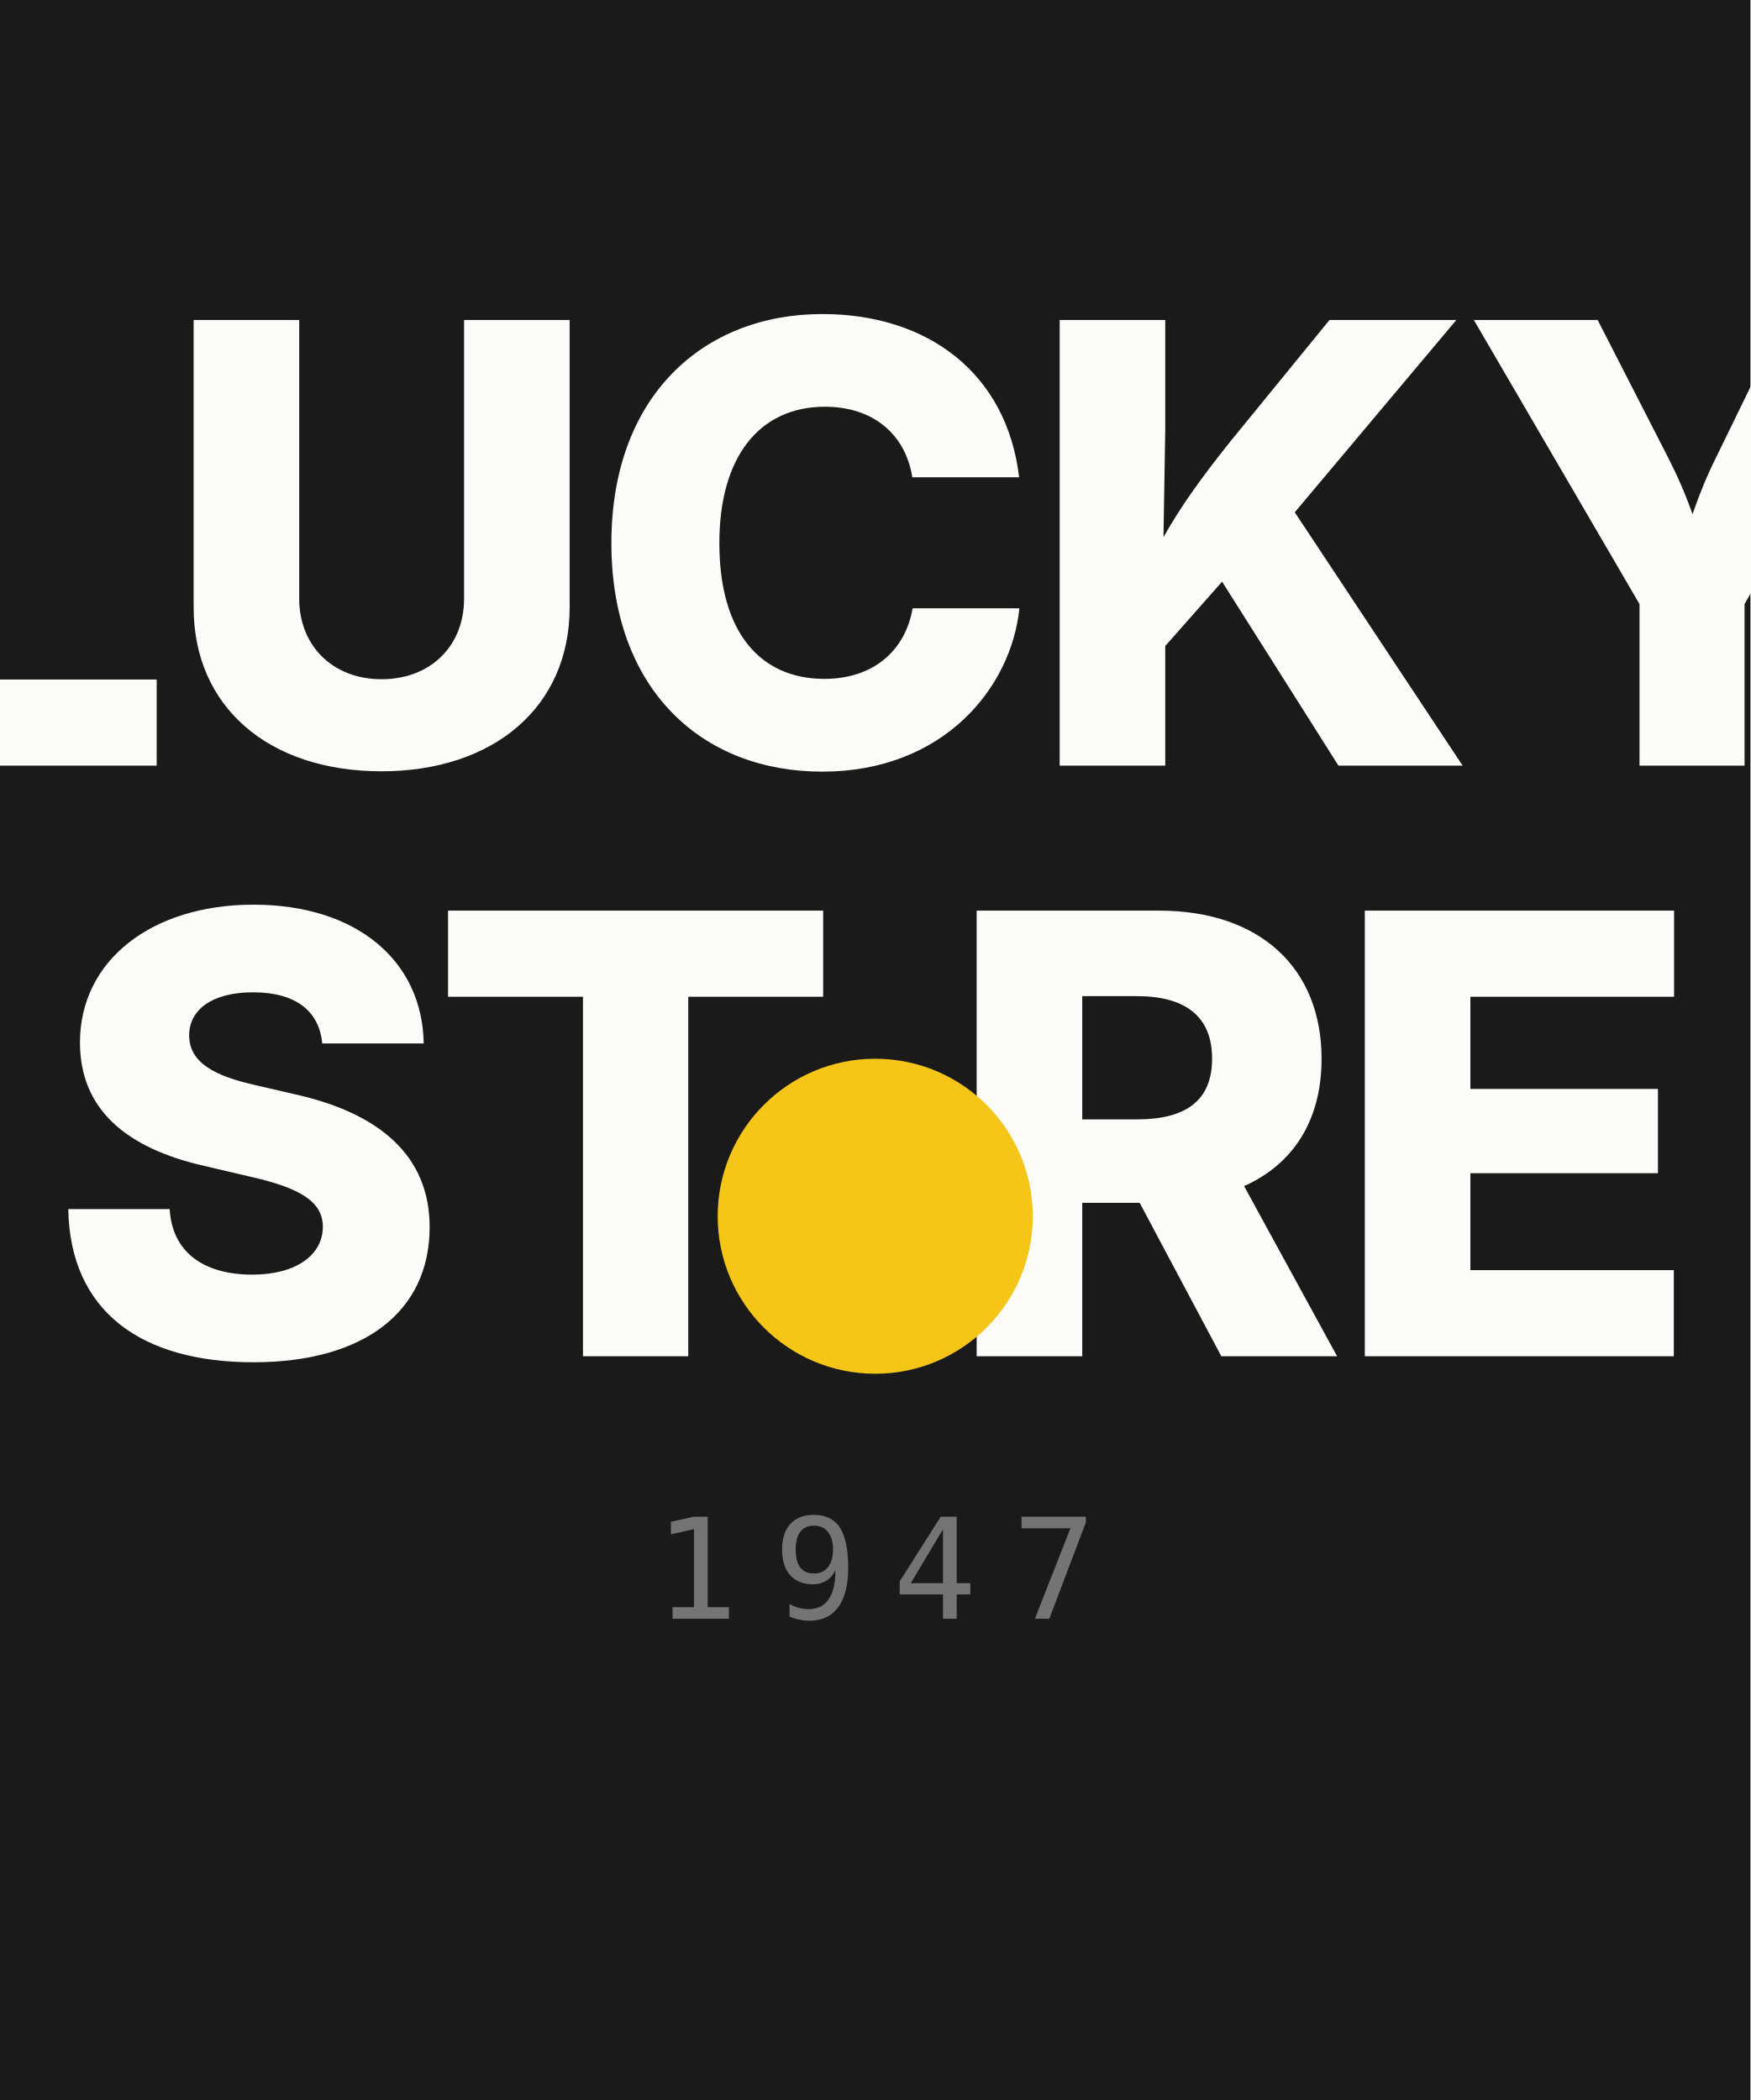
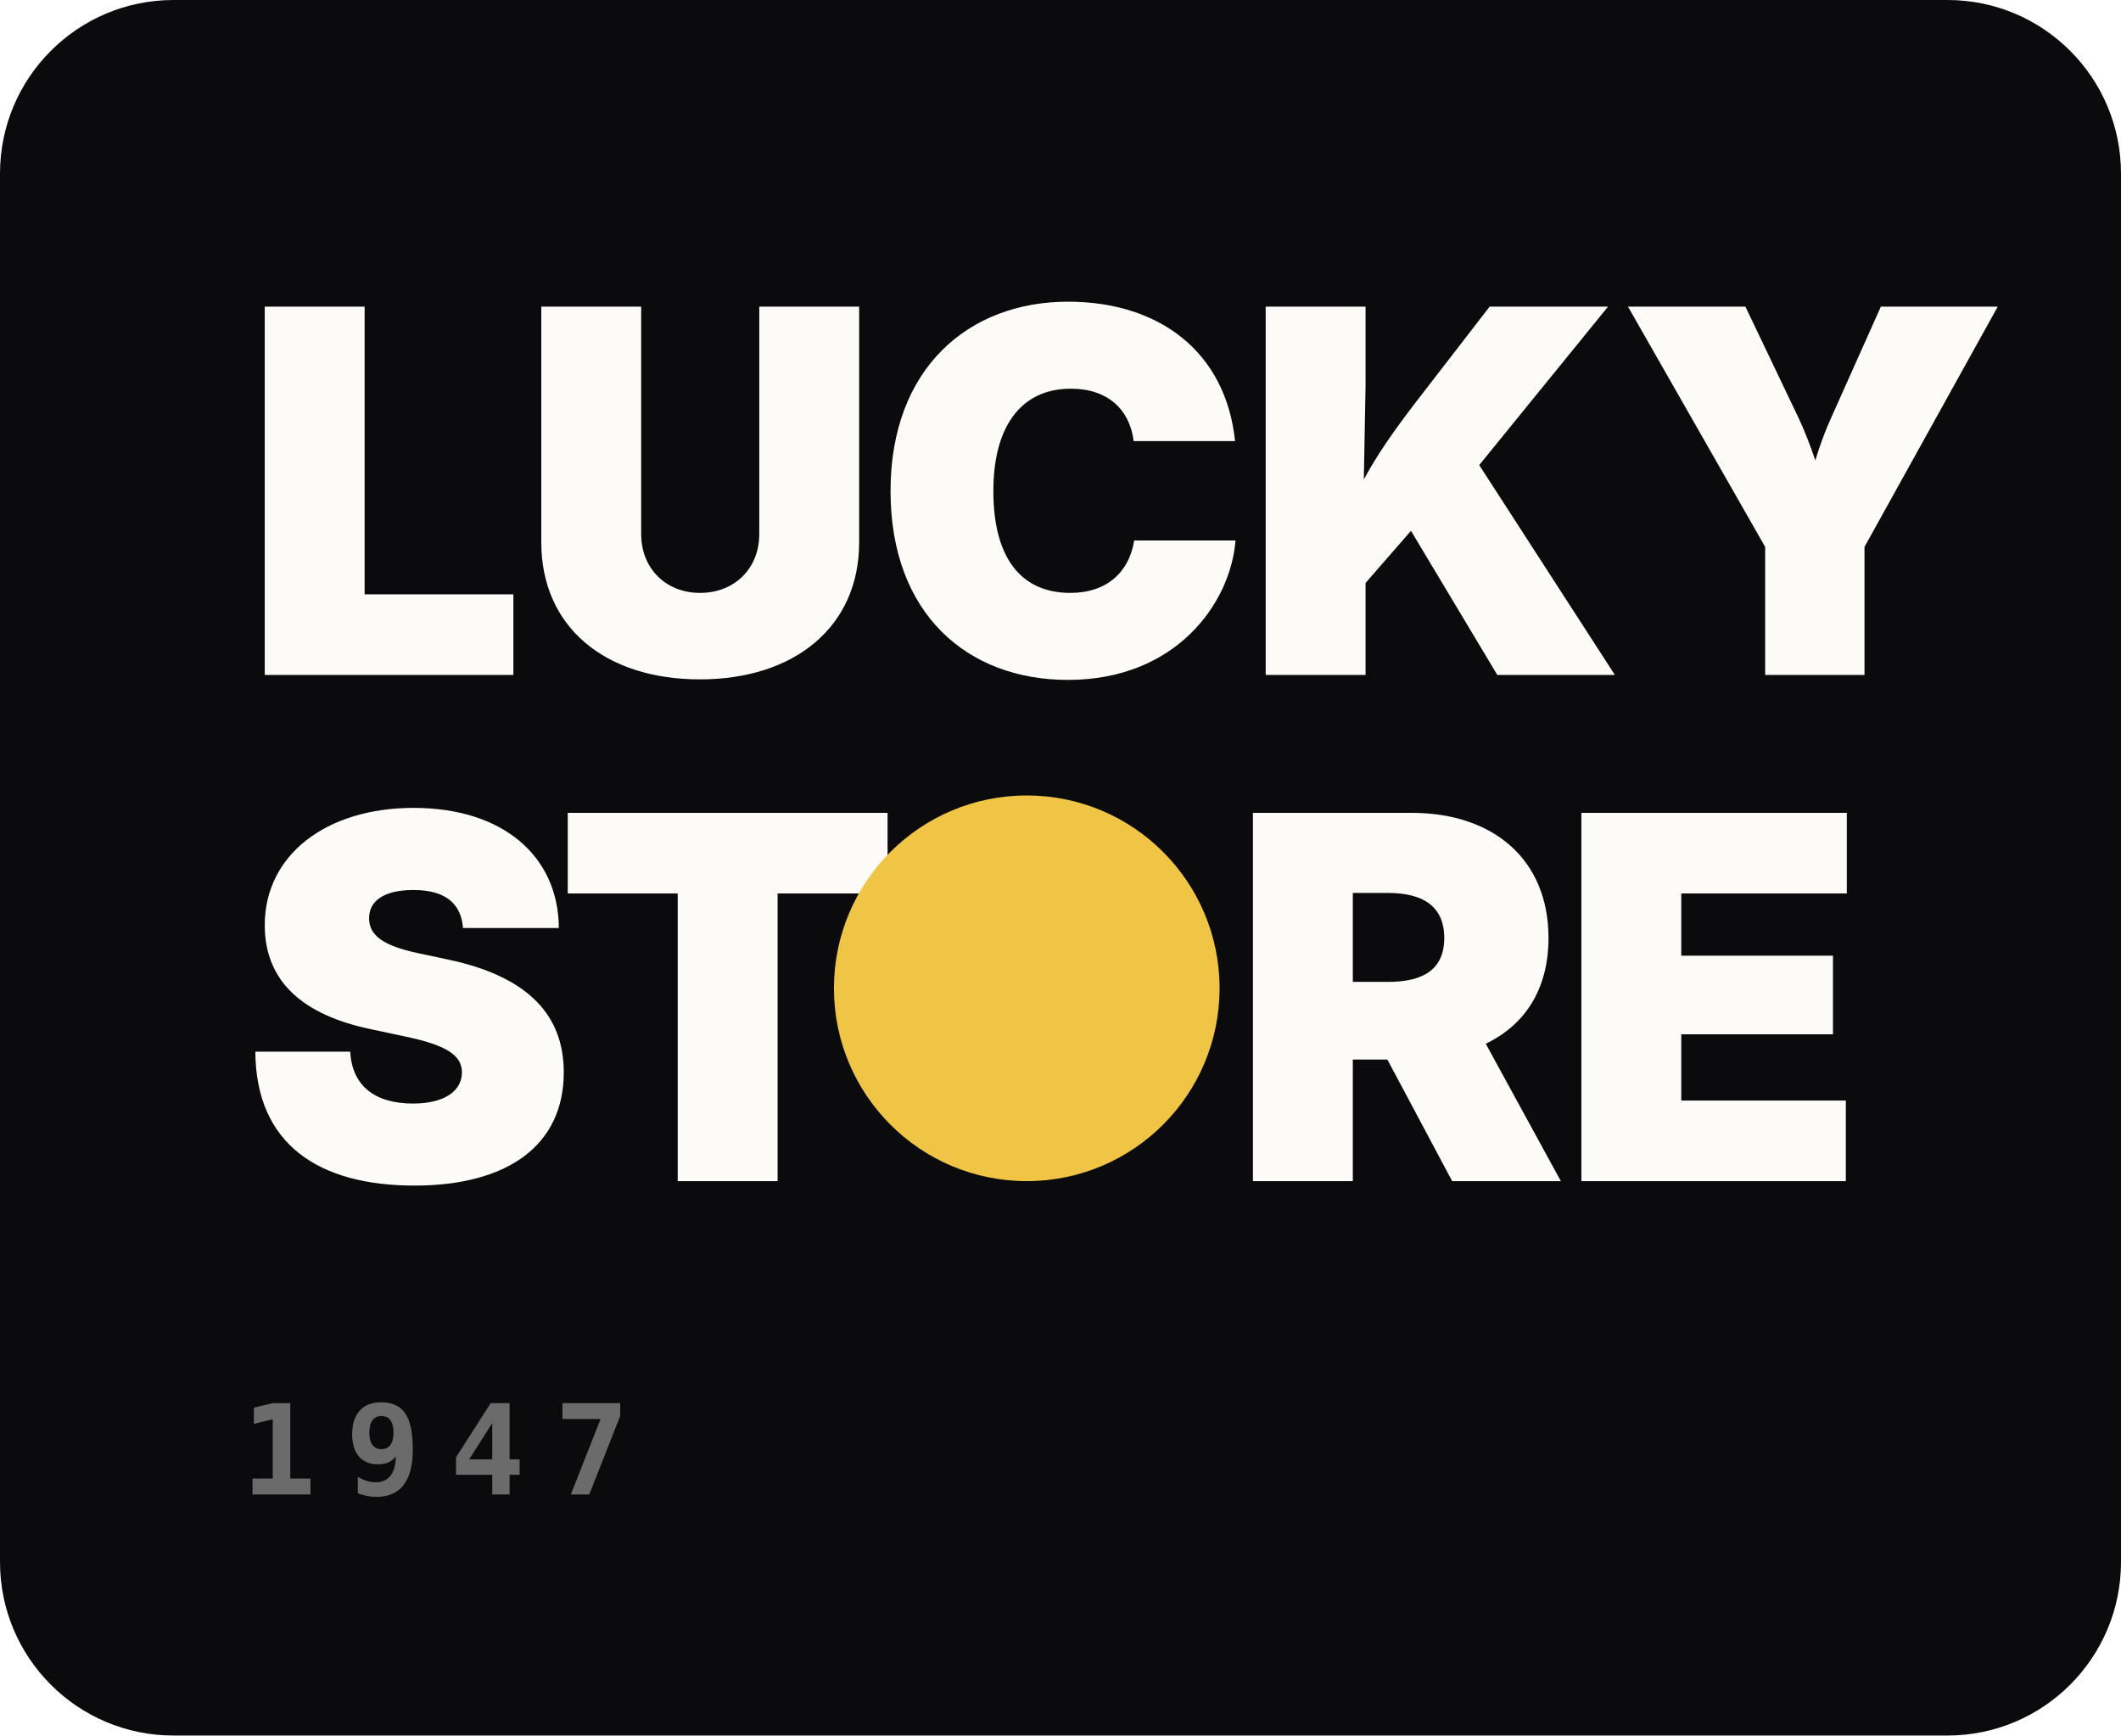
- <svg xmlns="http://www.w3.org/2000/svg" viewBox="0 0 400 480" width="400" height="480">
-   <rect width="400" height="480" fill="#1A1A1A" rx="0" id="bg" />
-   <text x="200" y="175" font-family="'Geist','Inter','Helvetica Neue',Arial,sans-serif" font-size="140" font-weight="800" fill="#FDFBF7" text-anchor="middle" letter-spacing="-4" id="line-lucky">LUCKY</text>
-   <text x="200" y="310" font-family="'Geist','Inter','Helvetica Neue',Arial,sans-serif" font-size="140" font-weight="800" fill="#FDFBF7" text-anchor="middle" letter-spacing="-4" id="line-store">ST    RE</text>
-   <circle cx="200" cy="278" r="36" fill="#F5C518" id="dot-o" />
-   <text x="200" y="370" font-family="'Geist Mono','JetBrains Mono','SF Mono',monospace" font-size="32" font-weight="500" fill="rgba(253,251,247,0.4)" text-anchor="middle" letter-spacing="8" id="year">1947</text>
+ <svg xmlns="http://www.w3.org/2000/svg" viewBox="0 0 440 360" width="440" height="360">
+   <rect width="440" height="360" rx="36" fill="#0B0B0D" id="bg" />
+   <g id="logo-dark-inverse">
+     <text x="50" y="140" font-family="'Geist','Inter','Helvetica Neue',Arial,sans-serif" font-size="105" font-weight="900" fill="#FDFBF7" text-anchor="start" letter-spacing="-2" id="line-lucky">LUCKY</text>
+     <text x="50" y="245" font-family="'Geist','Inter','Helvetica Neue',Arial,sans-serif" font-size="105" font-weight="900" fill="#FDFBF7" text-anchor="start" letter-spacing="-4" id="st-part">ST</text>
+     <circle cx="213" cy="205" r="40" fill="#f0c444" id="dot-o" />
+     <text x="255" y="245" font-family="'Geist','Inter','Helvetica Neue',Arial,sans-serif" font-size="105" font-weight="900" fill="#FDFBF7" text-anchor="start" letter-spacing="-2" id="re-part">RE</text>
+     <text x="50" y="310" font-family="'Geist Mono','JetBrains Mono','SF Mono',monospace" font-size="26" font-weight="600" fill="#6B6B6B" text-anchor="start" letter-spacing="6" id="year">1947</text>
+   </g>
</svg>
